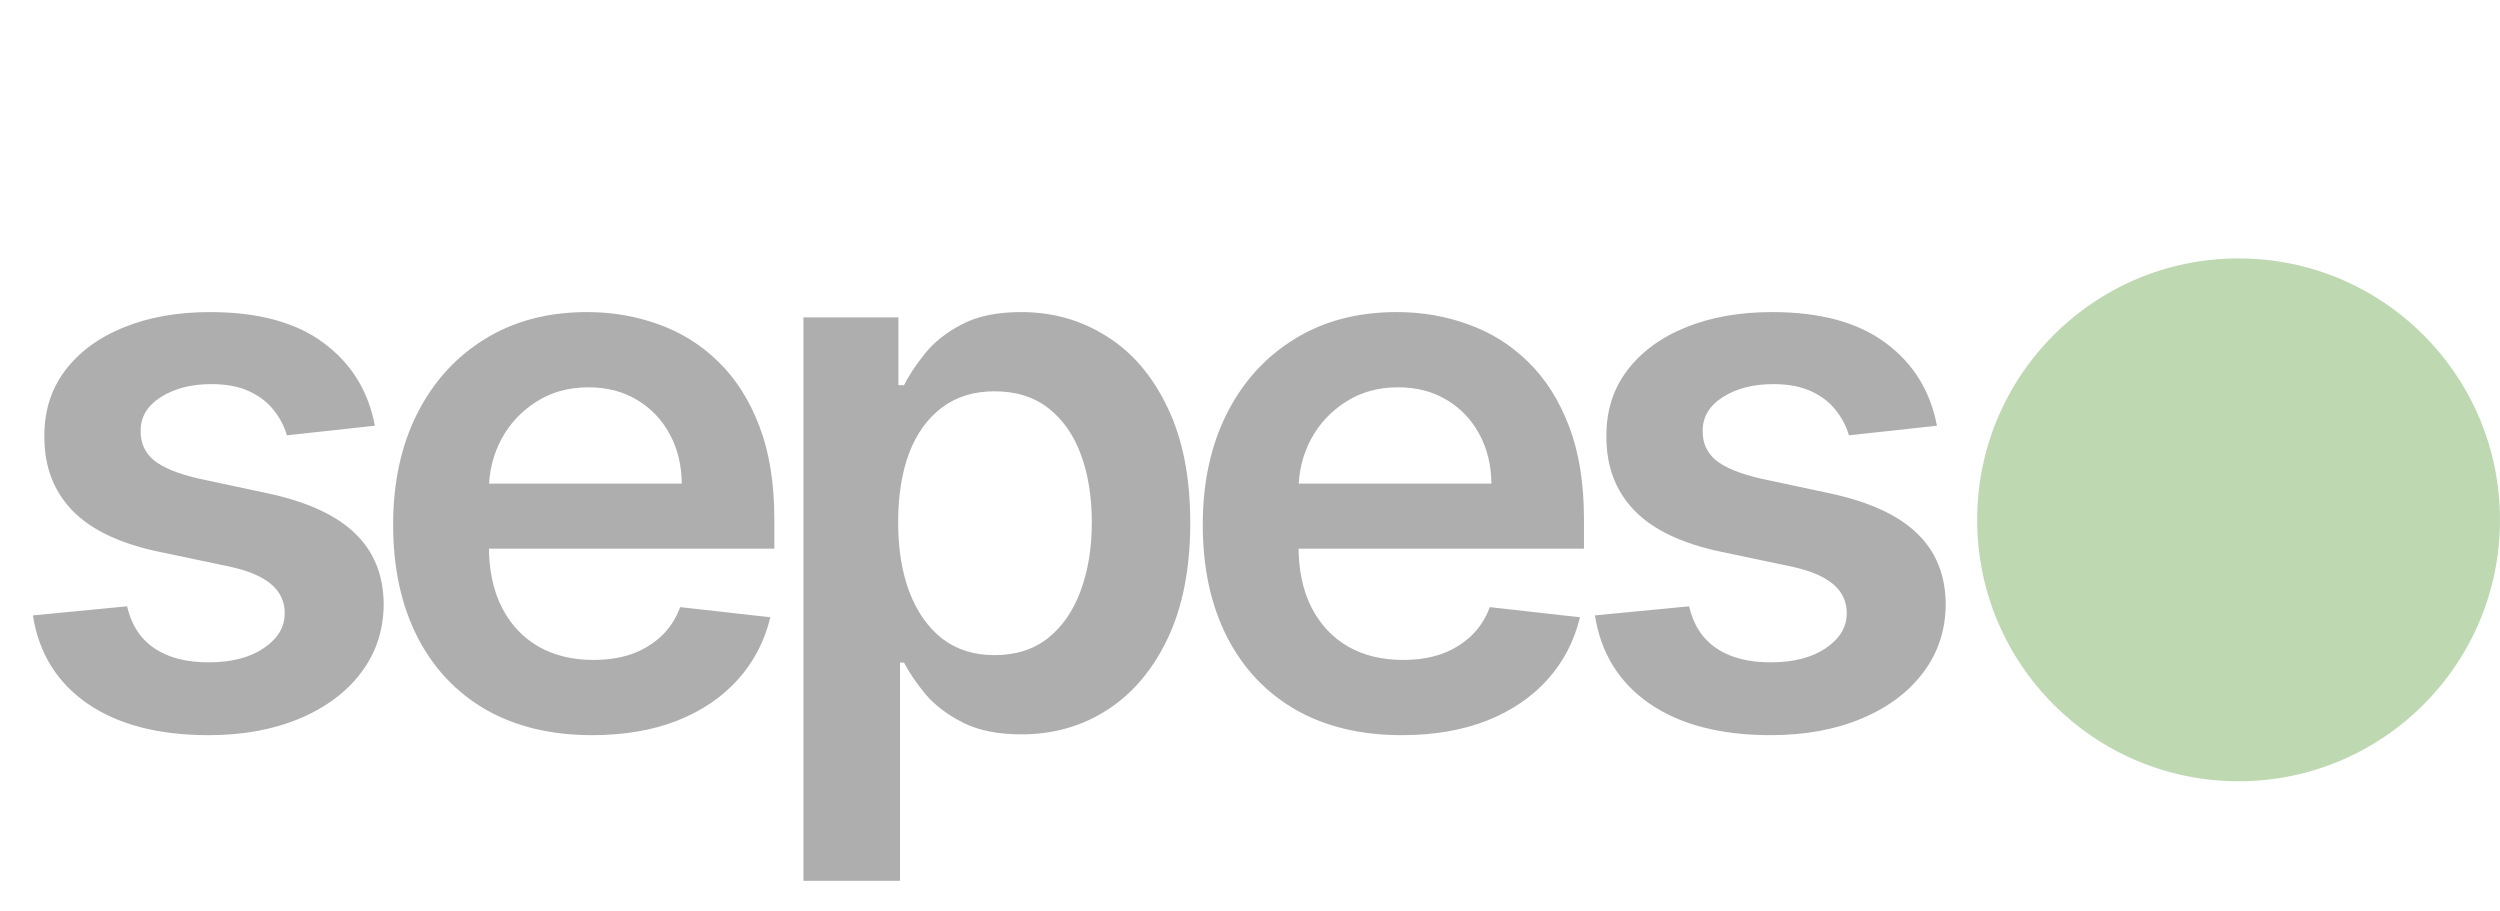
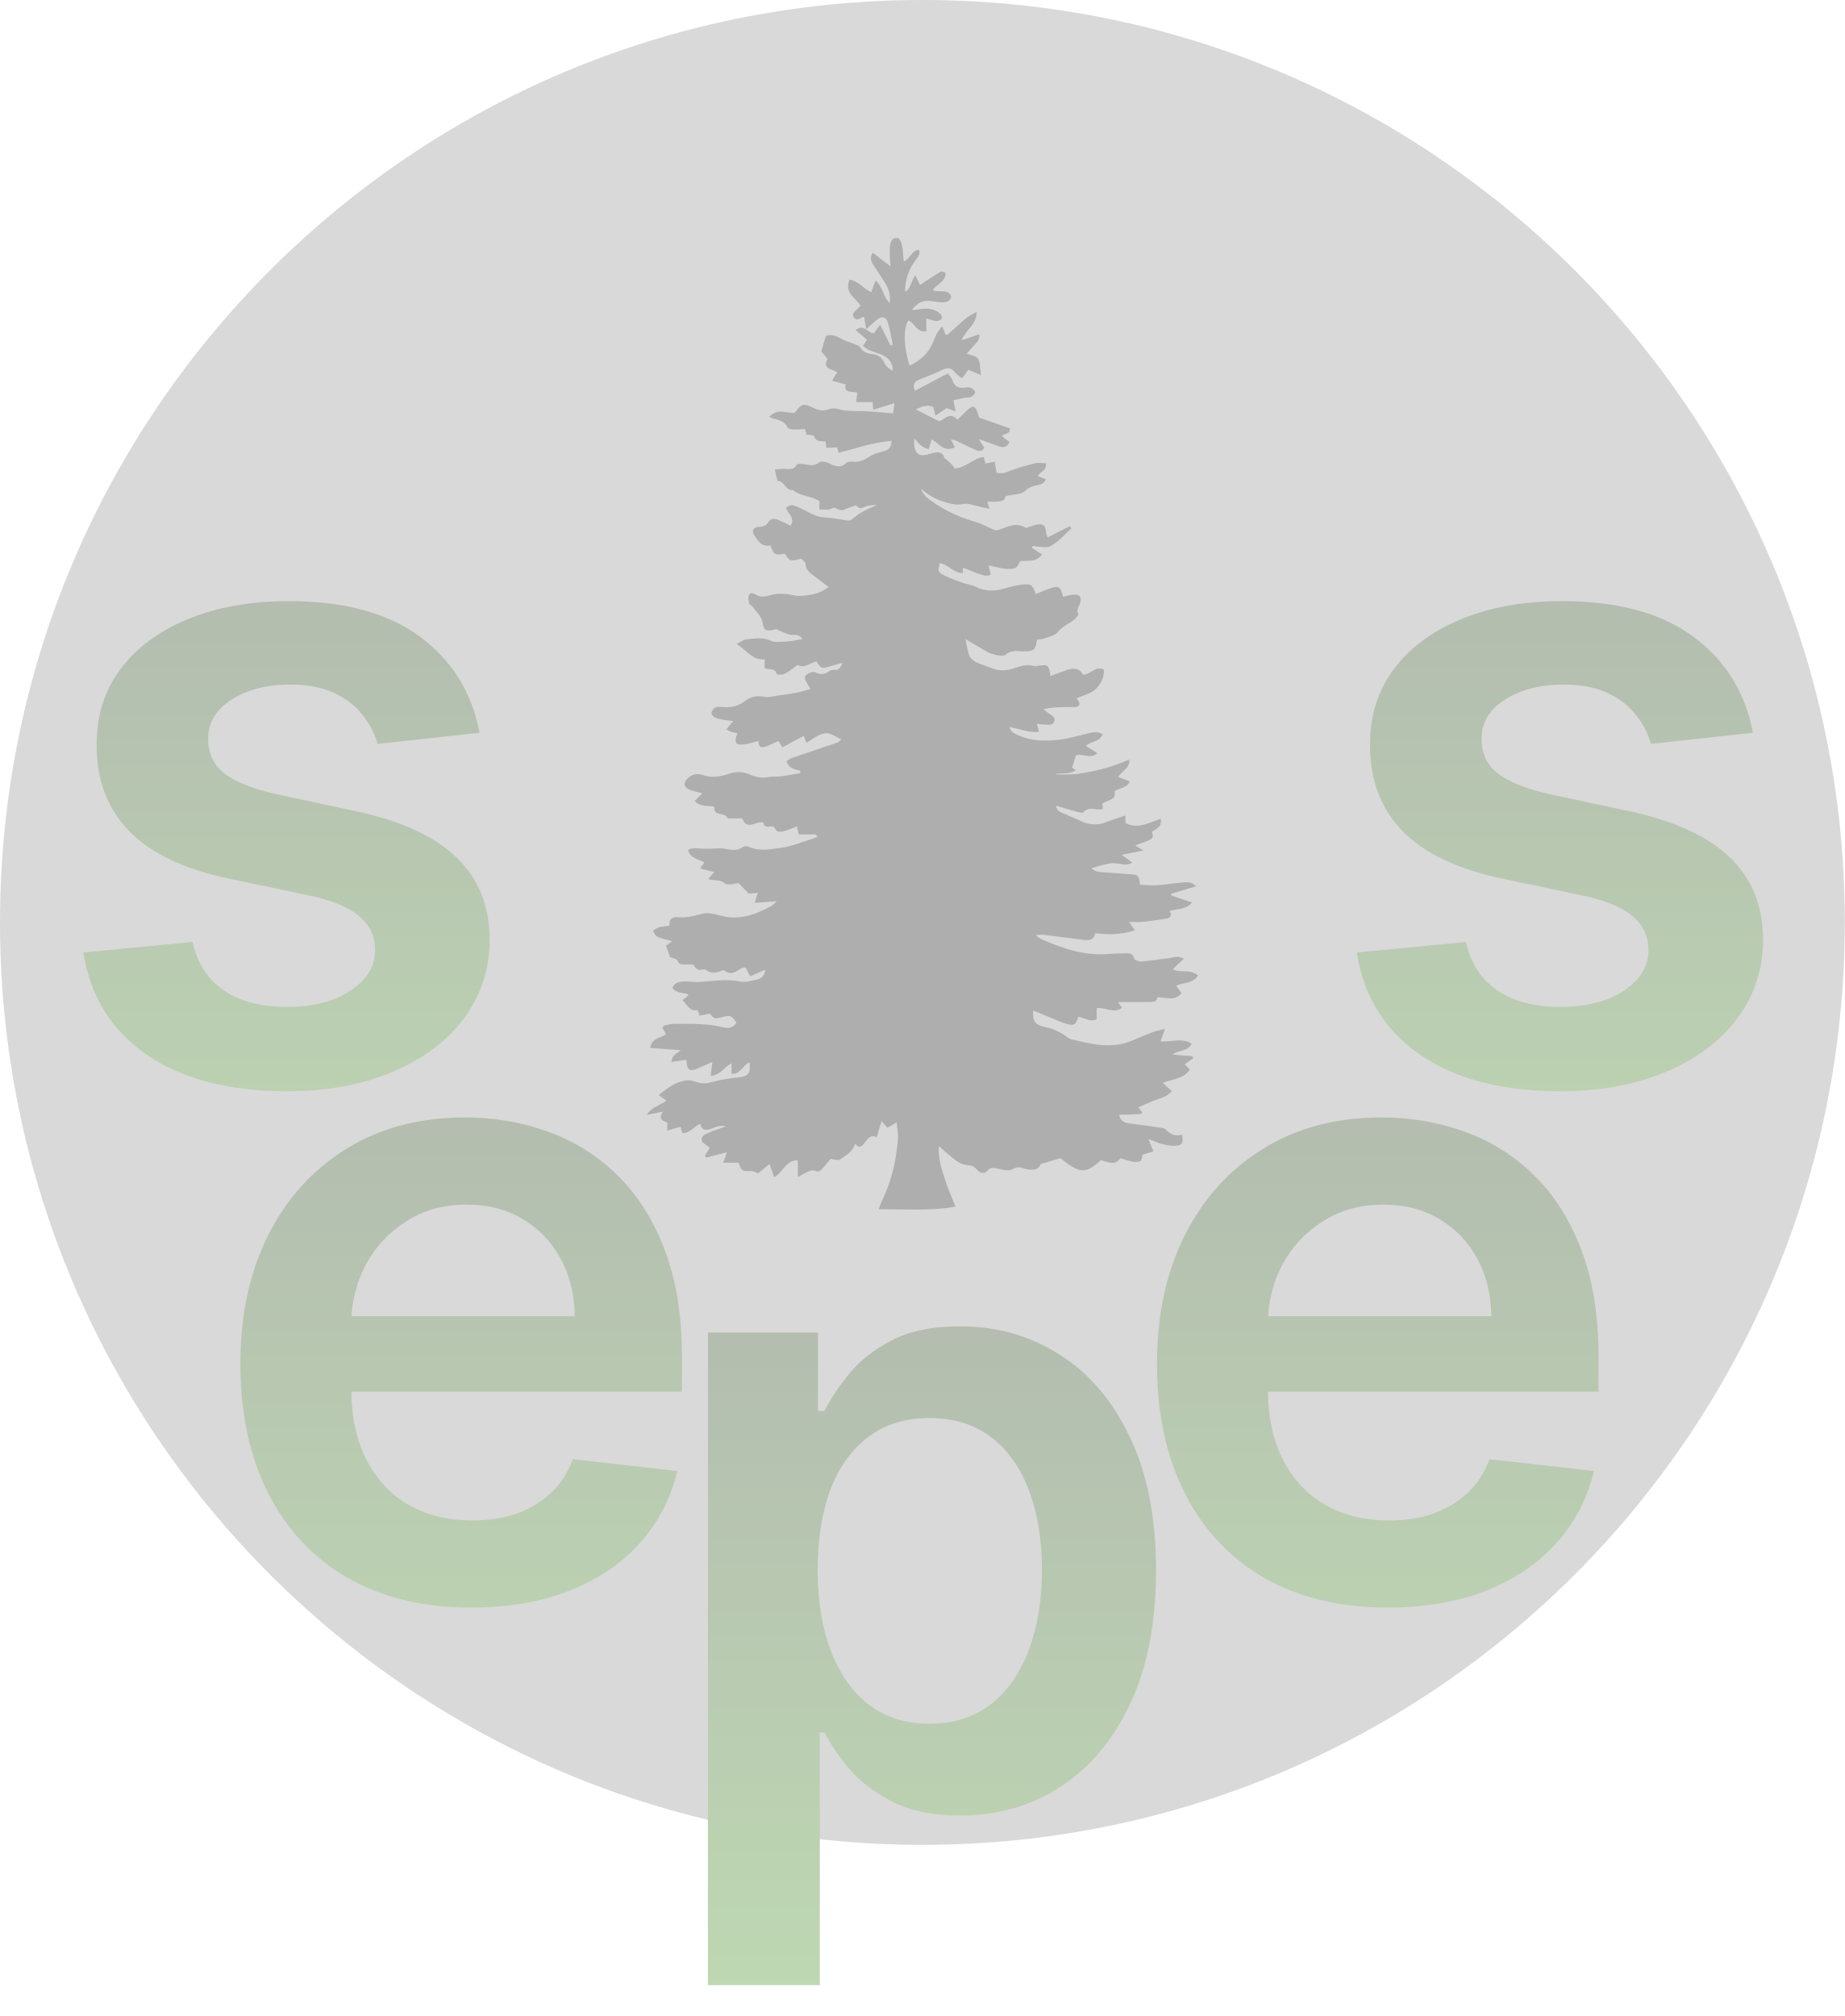
- <svg xmlns="http://www.w3.org/2000/svg" width="832" height="303" viewBox="0 0 832 303" fill="none">
-   <circle cx="745" cy="173" r="87" fill="#BED9B2" />
-   <path d="M124.764 141.68L95.468 144.876C94.639 141.917 93.189 139.135 91.117 136.531C89.105 133.927 86.382 131.826 82.95 130.228C79.517 128.63 75.315 127.831 70.343 127.831C63.655 127.831 58.033 129.281 53.475 132.181C48.977 135.081 46.758 138.839 46.817 143.456C46.758 147.421 48.208 150.647 51.167 153.133C54.185 155.619 59.157 157.661 66.082 159.259L89.342 164.23C102.244 167.012 111.832 171.421 118.106 177.458C124.439 183.495 127.635 191.396 127.694 201.162C127.635 209.744 125.119 217.32 120.148 223.889C115.235 230.4 108.4 235.49 99.64 239.159C90.881 242.829 80.819 244.663 69.455 244.663C52.765 244.663 39.33 241.171 29.15 234.188C18.97 227.144 12.904 217.349 10.95 204.802L42.289 201.783C43.71 207.939 46.728 212.585 51.345 215.722C55.961 218.858 61.968 220.427 69.367 220.427C77.002 220.427 83.127 218.858 87.744 215.722C92.419 212.585 94.757 208.708 94.757 204.092C94.757 200.185 93.248 196.96 90.23 194.415C87.27 191.87 82.654 189.917 76.38 188.555L53.12 183.673C40.04 180.95 30.363 176.363 24.09 169.912C17.816 163.402 14.709 155.175 14.768 145.232C14.709 136.827 16.987 129.547 21.604 123.392C26.279 117.178 32.76 112.384 41.046 109.01C49.392 105.577 59.009 103.861 69.899 103.861C85.879 103.861 98.456 107.264 107.63 114.07C116.863 120.877 122.575 130.08 124.764 141.68ZM197.064 244.663C183.392 244.663 171.584 241.822 161.641 236.141C151.757 230.4 144.152 222.291 138.825 211.815C133.498 201.28 130.835 188.881 130.835 174.617C130.835 160.59 133.498 148.28 138.825 137.685C144.211 127.032 151.728 118.746 161.375 112.827C171.022 106.85 182.356 103.861 195.377 103.861C203.781 103.861 211.712 105.222 219.17 107.945C226.686 110.608 233.315 114.751 239.056 120.374C244.856 125.996 249.413 133.158 252.728 141.858C256.042 150.499 257.699 160.797 257.699 172.753V182.607H145.927V160.945H226.893C226.834 154.79 225.502 149.315 222.898 144.521C220.294 139.668 216.654 135.851 211.979 133.069C207.362 130.287 201.976 128.896 195.821 128.896C189.251 128.896 183.481 130.494 178.509 133.69C173.537 136.827 169.661 140.97 166.879 146.119C164.157 151.209 162.766 156.802 162.706 162.898V181.808C162.706 189.739 164.157 196.545 167.057 202.227C169.957 207.85 174.011 212.17 179.219 215.189C184.428 218.148 190.524 219.628 197.508 219.628C202.183 219.628 206.415 218.977 210.203 217.675C213.991 216.313 217.276 214.331 220.057 211.727C222.839 209.122 224.94 205.897 226.361 202.05L256.368 205.423C254.474 213.354 250.863 220.279 245.537 226.197C240.269 232.057 233.522 236.614 225.295 239.869C217.068 243.065 207.658 244.663 197.064 244.663ZM267.388 293.136V105.636H298.993V128.186H300.857C302.514 124.872 304.852 121.35 307.871 117.621C310.889 113.834 314.973 110.608 320.122 107.945C325.271 105.222 331.841 103.861 339.831 103.861C350.366 103.861 359.865 106.554 368.329 111.94C376.852 117.266 383.599 125.168 388.57 135.643C393.601 146.06 396.116 158.844 396.116 173.996C396.116 188.97 393.66 201.695 388.748 212.17C383.835 222.646 377.147 230.636 368.684 236.141C360.22 241.645 350.632 244.397 339.92 244.397C332.107 244.397 325.626 243.095 320.477 240.491C315.328 237.887 311.185 234.75 308.048 231.08C304.971 227.352 302.574 223.83 300.857 220.516H299.526V293.136H267.388ZM298.904 173.818C298.904 182.637 300.147 190.361 302.633 196.989C305.178 203.618 308.818 208.797 313.553 212.526C318.347 216.195 324.147 218.03 330.953 218.03C338.055 218.03 344.004 216.136 348.798 212.348C353.592 208.501 357.202 203.263 359.629 196.634C362.114 189.946 363.357 182.341 363.357 173.818C363.357 165.355 362.144 157.838 359.717 151.268C357.291 144.699 353.68 139.55 348.886 135.821C344.092 132.092 338.115 130.228 330.953 130.228C324.088 130.228 318.258 132.033 313.464 135.643C308.67 139.254 305.03 144.314 302.544 150.825C300.117 157.335 298.904 165 298.904 173.818ZM466.507 244.663C452.835 244.663 441.028 241.822 431.085 236.141C421.201 230.4 413.595 222.291 408.268 211.815C402.942 201.28 400.278 188.881 400.278 174.617C400.278 160.59 402.942 148.28 408.268 137.685C413.654 127.032 421.171 118.746 430.818 112.827C440.465 106.85 451.799 103.861 464.82 103.861C473.225 103.861 481.156 105.222 488.613 107.945C496.13 110.608 502.758 114.751 508.499 120.374C514.299 125.996 518.857 133.158 522.171 141.858C525.486 150.499 527.143 160.797 527.143 172.753V182.607H415.371V160.945H496.337C496.277 154.79 494.946 149.315 492.342 144.521C489.737 139.668 486.098 135.851 481.422 133.069C476.805 130.287 471.42 128.896 465.264 128.896C458.695 128.896 452.924 130.494 447.952 133.69C442.981 136.827 439.104 140.97 436.322 146.119C433.6 151.209 432.209 156.802 432.15 162.898V181.808C432.15 189.739 433.6 196.545 436.5 202.227C439.4 207.85 443.454 212.17 448.663 215.189C453.871 218.148 459.967 219.628 466.951 219.628C471.627 219.628 475.858 218.977 479.646 217.675C483.434 216.313 486.719 214.331 489.501 211.727C492.282 209.122 494.384 205.897 495.804 202.05L525.811 205.423C523.917 213.354 520.307 220.279 514.98 226.197C509.713 232.057 502.965 236.614 494.739 239.869C486.512 243.065 477.101 244.663 466.507 244.663ZM644.608 141.68L615.311 144.876C614.483 141.917 613.033 139.135 610.961 136.531C608.949 133.927 606.226 131.826 602.794 130.228C599.361 128.63 595.159 127.831 590.187 127.831C583.499 127.831 577.876 129.281 573.319 132.181C568.821 135.081 566.602 138.839 566.661 143.456C566.602 147.421 568.052 150.647 571.011 153.133C574.029 155.619 579.001 157.661 585.926 159.259L609.186 164.23C622.088 167.012 631.676 171.421 637.95 177.458C644.283 183.495 647.479 191.396 647.538 201.162C647.479 209.744 644.963 217.32 639.992 223.889C635.079 230.4 628.243 235.49 619.484 239.159C610.724 242.829 600.663 244.663 589.299 244.663C572.609 244.663 559.174 241.171 548.994 234.188C538.814 227.144 532.747 217.349 530.794 204.802L562.133 201.783C563.553 207.939 566.572 212.585 571.188 215.722C575.805 218.858 581.812 220.427 589.21 220.427C596.845 220.427 602.971 218.858 607.588 215.722C612.263 212.585 614.601 208.708 614.601 204.092C614.601 200.185 613.092 196.96 610.073 194.415C607.114 191.87 602.498 189.917 596.224 188.555L572.964 183.673C559.884 180.95 550.207 176.363 543.933 169.912C537.66 163.402 534.552 155.175 534.612 145.232C534.552 136.827 536.831 129.547 541.448 123.392C546.123 117.178 552.604 112.384 560.89 109.01C569.235 105.577 578.853 103.861 589.743 103.861C605.723 103.861 618.3 107.264 627.474 114.07C636.707 120.877 642.418 130.08 644.608 141.68Z" fill="#AEAEAE" />
+ <svg xmlns="http://www.w3.org/2000/svg" width="636" height="695" viewBox="0 0 636 695" fill="none">
+   <circle cx="318" cy="318" r="318" fill="#D9D9D9" />
+   <path d="M162.343 554.196C145.936 554.196 131.767 550.787 119.835 543.969C107.975 537.08 98.848 527.349 92.456 514.778C86.064 502.136 82.868 487.257 82.868 470.141C82.868 453.308 86.064 438.536 92.456 425.822C98.919 413.038 107.939 403.095 119.516 395.993C131.093 388.82 144.693 385.233 160.318 385.233C170.404 385.233 179.921 386.866 188.869 390.134C197.889 393.33 205.844 398.301 212.733 405.048C219.693 411.795 225.162 420.389 229.139 430.83C233.117 441.199 235.105 453.557 235.105 467.903V479.729H100.979V453.734H198.138C198.067 446.348 196.469 439.778 193.344 434.026C190.219 428.202 185.851 423.621 180.24 420.283C174.7 416.945 168.237 415.276 160.851 415.276C152.968 415.276 146.043 417.193 140.077 421.028C134.111 424.793 129.459 429.764 126.121 435.943C122.854 442.051 121.185 448.763 121.114 456.078V478.77C121.114 488.287 122.854 496.455 126.334 503.273C129.814 510.02 134.679 515.205 140.929 518.827C147.179 522.378 154.494 524.153 162.875 524.153C168.486 524.153 173.564 523.372 178.11 521.81C182.655 520.176 186.597 517.797 189.935 514.672C193.273 511.547 195.794 507.676 197.499 503.06L233.507 507.108C231.235 516.625 226.902 524.935 220.51 532.037C214.189 539.068 206.093 544.537 196.22 548.443C186.348 552.278 175.056 554.196 162.343 554.196Z" fill="url(#paint0_linear_512_2)" />
+   <path d="M478.343 554.196C461.936 554.196 447.767 550.787 435.835 543.969C423.975 537.08 414.848 527.349 408.456 514.778C402.064 502.136 398.868 487.257 398.868 470.141C398.868 453.308 402.064 438.536 408.456 425.822C414.919 413.038 423.939 403.095 435.516 395.993C447.093 388.82 460.693 385.233 476.318 385.233C486.404 385.233 495.921 386.866 504.869 390.134C513.889 393.33 521.844 398.301 528.733 405.048C535.693 411.795 541.162 420.389 545.139 430.83C549.117 441.199 551.105 453.557 551.105 467.903V479.729H416.979V453.734H514.138C514.067 446.348 512.469 439.778 509.344 434.026C506.219 428.202 501.851 423.621 496.24 420.283C490.7 416.945 484.237 415.276 476.851 415.276C468.968 415.276 462.043 417.193 456.077 421.028C450.111 424.793 445.459 429.764 442.121 435.943C438.854 442.051 437.185 448.763 437.114 456.078V478.77C437.114 488.287 438.854 496.455 442.334 503.273C445.814 510.02 450.679 515.205 456.929 518.827C463.179 522.378 470.494 524.153 478.875 524.153C484.486 524.153 489.564 523.372 494.11 521.81C498.655 520.176 502.597 517.797 505.935 514.672C509.273 511.547 511.794 507.676 513.499 503.06L549.507 507.108C547.235 516.625 542.902 524.935 536.51 532.037C530.189 539.068 522.093 544.537 512.22 548.443C502.348 552.278 491.056 554.196 478.343 554.196Z" fill="url(#paint1_linear_512_2)" />
+   <path d="M165.324 252.616L130.167 256.452C129.173 252.901 127.433 249.562 124.947 246.438C122.532 243.312 119.265 240.791 115.146 238.874C111.027 236.956 105.984 235.997 100.018 235.997C91.993 235.997 85.245 237.737 79.777 241.217C74.379 244.697 71.716 249.207 71.787 254.747C71.716 259.506 73.456 263.376 77.007 266.359C80.629 269.342 86.595 271.793 94.904 273.71L122.816 279.676C138.299 283.014 149.805 288.305 157.333 295.55C164.933 302.794 168.768 312.276 168.839 323.994C168.768 334.293 165.75 343.384 159.784 351.267C153.889 359.08 145.686 365.187 135.174 369.591C124.663 373.994 112.589 376.196 98.953 376.196C78.924 376.196 62.802 372.006 50.586 363.625C38.37 355.173 31.091 343.419 28.747 328.362L66.353 324.74C68.058 332.126 71.68 337.702 77.22 341.466C82.76 345.23 89.968 347.112 98.846 347.112C108.008 347.112 115.359 345.23 120.899 341.466C126.51 337.702 129.315 333.05 129.315 327.51C129.315 322.822 127.504 318.952 123.882 315.898C120.331 312.844 114.791 310.5 107.262 308.866L79.35 303.007C63.654 299.74 52.042 294.236 44.514 286.494C36.985 278.682 33.257 268.81 33.328 256.878C33.257 246.793 35.991 238.057 41.531 230.67C47.142 223.213 54.919 217.46 64.862 213.412C74.876 209.293 86.417 207.233 99.485 207.233C118.662 207.233 133.754 211.317 144.762 219.484C155.842 227.652 162.696 238.696 165.324 252.616Z" fill="url(#paint2_linear_512_2)" />
+   <path d="M244.065 684.364V459.364H281.991V486.423H284.229C286.217 482.446 289.023 478.22 292.645 473.746C296.267 469.2 301.168 465.33 307.347 462.134C313.526 458.866 321.409 457.233 330.997 457.233C343.639 457.233 355.038 460.464 365.195 466.928C375.422 473.32 383.518 482.801 389.484 495.372C395.521 507.872 398.54 523.213 398.54 541.395C398.54 559.364 395.592 574.634 389.697 587.205C383.803 599.776 375.777 609.364 365.621 615.969C355.464 622.574 343.959 625.876 331.104 625.876C321.729 625.876 313.952 624.314 307.773 621.189C301.594 618.064 296.622 614.3 292.858 609.896C289.165 605.422 286.288 601.196 284.229 597.219H282.631V684.364H244.065ZM281.885 541.182C281.885 551.764 283.376 561.033 286.359 568.987C289.413 576.942 293.781 583.156 299.463 587.631C305.216 592.034 312.176 594.236 320.344 594.236C328.866 594.236 336.004 591.963 341.757 587.418C347.51 582.801 351.842 576.516 354.754 568.561C357.737 560.536 359.229 551.409 359.229 541.182C359.229 531.026 357.773 522.006 354.861 514.122C351.949 506.239 347.616 500.06 341.864 495.585C336.111 491.111 328.938 488.874 320.344 488.874C312.105 488.874 305.109 491.04 299.357 495.372C293.604 499.705 289.236 505.777 286.253 513.589C283.341 521.402 281.885 530.599 281.885 541.182Z" fill="url(#paint3_linear_512_2)" />
+   <path d="M604.324 252.616L569.167 256.452C568.173 252.901 566.433 249.562 563.947 246.438C561.532 243.312 558.265 240.791 554.146 238.874C550.027 236.956 544.984 235.997 539.018 235.997C530.993 235.997 524.245 237.737 518.777 241.217C513.379 244.697 510.716 249.207 510.787 254.747C510.716 259.506 512.456 263.376 516.007 266.359C519.629 269.342 525.595 271.793 533.904 273.71L561.816 279.676C577.299 283.014 588.805 288.305 596.333 295.55C603.933 302.794 607.768 312.276 607.839 323.994C607.768 334.293 604.75 343.384 598.784 351.267C592.889 359.08 584.686 365.187 574.174 369.591C563.663 373.994 551.589 376.196 537.953 376.196C517.924 376.196 501.802 372.006 489.586 363.625C477.37 355.173 470.091 343.419 467.747 328.362L505.353 324.74C507.058 332.126 510.68 337.702 516.22 341.466C521.76 345.23 528.968 347.112 537.846 347.112C547.008 347.112 554.359 345.23 559.899 341.466C565.51 337.702 568.315 333.05 568.315 327.51C568.315 322.822 566.504 318.952 562.882 315.898C559.331 312.844 553.791 310.5 546.262 308.866L518.35 303.007C502.654 299.74 491.042 294.236 483.514 286.494C475.985 278.682 472.257 268.81 472.328 256.878C472.257 246.793 474.991 238.057 480.531 230.67C486.142 223.213 493.919 217.46 503.862 213.412C513.876 209.293 525.417 207.233 538.485 207.233C557.662 207.233 572.754 211.317 583.762 219.484C594.842 227.652 601.696 238.696 604.324 252.616Z" fill="url(#paint4_linear_512_2)" />
+   <path d="M231.78 324.483C229.894 323.946 228.19 323.62 226.641 322.946C225.961 322.65 225.59 321.636 225.078 320.948C225.7 320.536 226.273 319.945 226.957 319.752C228.156 319.415 229.423 319.326 230.787 319.113C230.88 318.442 230.746 317.521 231.144 317.053C231.594 316.524 232.563 316.077 233.233 316.163C236.314 316.561 239.13 315.798 242.081 315.014C244.025 314.499 246.406 315.104 248.463 315.664C254.838 317.4 260.41 315.327 265.844 312.374C266.5 312.016 267.008 311.38 267.816 310.672C265.16 310.875 262.88 311.047 260.152 311.253C260.633 309.785 260.929 308.881 261.293 307.77C260.104 307.887 259.002 307.997 258.146 308.08C256.868 306.756 255.749 305.601 254.629 304.442C253.039 304.542 250.826 305.343 249.988 304.597C248.274 303.077 246.378 303.72 244.159 303.084C244.901 302.19 245.468 301.503 246.21 300.606C244.661 300.227 243.187 299.866 241.322 299.413C241.944 298.57 242.349 298.02 242.854 297.339C240.982 296.188 238.072 296.04 237.169 293.035C238.942 291.938 240.642 292.588 242.277 292.595C243.61 292.598 244.942 292.578 246.275 292.547C247.189 292.526 248.12 292.334 249.009 292.468C251.469 292.836 253.901 293.654 256.25 291.935C256.686 291.615 257.669 291.715 258.242 291.969C261.811 293.54 265.555 292.781 269.076 292.32C272.971 291.811 276.722 290.178 280.532 289.023C280.965 288.892 281.377 288.689 281.796 288.517C281.634 288.232 281.476 287.943 281.315 287.658C279.378 287.658 277.44 287.658 275.366 287.658C275.125 286.633 274.933 285.808 274.716 284.89C273.387 285.406 272.25 285.946 271.055 286.293C269.55 286.73 267.908 287.479 266.998 285.248C266.892 284.983 266.043 284.852 265.586 284.932C264.25 285.172 263.285 284.928 263.175 283.484C260.575 282.999 257.342 286.455 255.91 282.13C254.175 282.13 252.513 282.13 250.85 282.13C250.139 279.75 245.798 281.717 246.32 278.135C243.974 277.595 241.511 278.269 239.467 276.151C240.37 275.247 241.209 274.408 242.122 273.49C240.583 273.06 239.041 272.785 237.633 272.194C235.706 271.386 235.5 269.894 236.987 268.422C238.413 267.012 240.226 266.48 242.05 267.136C245.293 268.305 248.374 267.759 251.452 266.724C253.846 265.919 256.123 265.933 258.449 266.999C260.564 267.968 262.787 268.305 265.143 267.869C266.479 267.621 267.895 267.831 269.248 267.649C271.474 267.349 273.676 266.899 275.888 266.514C275.891 266.256 275.891 266.002 275.895 265.744C274.768 265.366 273.542 265.149 272.549 264.547C271.886 264.145 271.553 263.196 271.072 262.491C271.68 262.096 272.24 261.56 272.903 261.333C278.165 259.528 283.448 257.788 288.71 255.994C289.092 255.863 289.373 255.447 290.022 254.887C288.339 254.079 286.986 253.161 285.502 252.81C284.544 252.583 283.304 252.999 282.342 253.453C280.923 254.12 279.642 255.079 278.048 256.073C277.664 255.117 277.389 254.436 277.086 253.687C274.696 254.969 272.257 256.279 269.725 257.634C269.179 256.702 268.853 256.145 268.492 255.526C268.176 255.622 267.847 255.691 267.544 255.822C266.39 256.32 265.263 256.887 264.089 257.338C262.461 257.964 261.379 257.585 261.53 255.426C259.771 255.863 258.263 256.386 256.71 256.595C253.54 257.025 252.918 256.093 254.203 252.8C253.543 252.648 252.898 252.549 252.283 252.349C251.75 252.177 251.256 251.892 250.366 251.479C251.187 250.489 251.86 249.674 252.781 248.567C251.355 248.382 250.081 248.268 248.831 248.035C247.944 247.869 247.007 247.687 246.251 247.244C245.753 246.952 245.179 246.102 245.276 245.635C245.413 244.968 246.021 244.146 246.632 243.899C247.422 243.579 248.425 243.661 249.322 243.744C252.063 243.998 254.564 243.428 256.752 241.722C258.782 240.144 260.942 239.718 263.518 240.223C264.992 240.512 266.637 240.007 268.197 239.794C270.33 239.501 272.466 239.206 274.579 238.8C276.08 238.511 277.547 238.044 279.374 237.562C278.797 236.503 278.522 235.929 278.186 235.4C277.598 234.478 277.073 233.351 278.014 232.608C278.797 231.989 280.315 231.381 280.999 231.738C282.929 232.749 284.441 232.491 286.069 231.281C286.478 230.978 287.161 230.892 287.697 230.937C289.246 231.068 289.868 230.012 290.407 228.51C288.964 228.922 287.515 229.328 286.076 229.751C283.283 230.573 283.008 230.476 281.49 228.032C279.35 228.372 277.561 230.542 275.056 229.28C274.819 229.16 274.17 229.892 273.7 230.208C272.563 230.968 271.484 231.883 270.244 232.409C269.512 232.718 267.809 232.584 267.754 232.357C267.197 230.071 265.174 231.023 263.622 230.342C263.622 229.469 263.622 228.513 263.622 227.293C259.431 227.723 257.531 224.247 253.952 221.981C255.532 221.204 256.367 220.503 257.26 220.41C260.19 220.1 263.137 219.585 266.016 221.005C266.912 221.445 268.145 221.269 269.22 221.256C270.467 221.238 271.718 221.132 272.954 220.974C274.126 220.822 275.283 220.554 276.685 220.293C275.238 218.192 273.428 219.169 271.989 218.736C270.643 218.33 269.378 217.642 267.62 216.879C267.476 216.913 266.823 217.12 266.153 217.23C263.934 217.594 263.288 217.137 262.965 214.892C262.619 212.499 260.788 211.027 259.517 209.212C259.204 208.765 258.4 208.535 258.294 208.091C258.071 207.163 257.861 206.039 258.191 205.21C258.644 204.079 259.795 204.55 260.568 204.997C262.299 205.998 263.869 205.726 265.731 205.152C268.348 204.347 271.103 204.705 273.823 205.272C275.208 205.561 276.719 205.43 278.144 205.258C279.591 205.083 281.044 204.726 282.421 204.241C283.407 203.894 284.276 203.213 285.708 202.381C283.816 200.951 282.4 199.905 281.013 198.829C279.498 197.657 277.763 196.705 277.701 194.35C277.684 193.738 276.76 193.146 276.296 192.596C272.284 193.562 272.284 193.562 270.643 190.908C266.974 191.407 266.974 191.407 265.59 188.003C262.636 188.732 261.368 186.483 260.025 184.537C259.036 183.104 259.682 181.732 261.447 181.643C262.907 181.567 264.023 181.491 264.855 180.016C265.549 178.782 266.929 178.658 268.217 179.195C269.688 179.807 271.117 180.522 272.566 181.192C274.222 178.634 271.725 177.142 270.959 175.172C272.394 173.567 273.806 174.223 275.304 174.89C278.193 176.18 281.081 178.232 284.042 178.366C286.879 178.493 289.535 179.047 292.269 179.477C292.76 179.552 293.444 179.26 293.842 178.913C296.381 176.706 299.328 175.327 302.512 174.048C301.45 174.137 300.375 174.141 299.331 174.333C297.937 174.591 296.563 176.114 295.195 174.278C295.151 174.22 294.962 174.227 294.862 174.261C293.464 174.767 292.046 175.224 290.685 175.812C289.25 176.431 288.291 174.344 286.612 175.358C285.612 175.96 284.018 175.574 282.476 175.643C282.476 174.323 282.476 173.374 282.476 172.759C279.642 170.827 276.032 171.243 273.466 168.953C270.749 169.293 270.371 165.625 268.039 165.814C267.726 164.501 267.462 163.383 267.108 161.884C268.015 161.795 268.959 161.657 269.911 161.619C271.618 161.551 273.483 162.372 274.706 160.182C274.95 159.746 276.609 159.952 277.581 160.096C279.278 160.347 280.824 160.76 282.418 159.395C283.001 158.897 284.623 159.172 285.54 159.594C287.673 160.578 289.607 161.637 291.764 159.601C292.245 159.148 293.299 159.062 294.041 159.161C296.26 159.46 297.974 158.577 299.778 157.418C301.172 156.521 302.869 155.974 304.504 155.606C306.359 155.19 307.307 154.269 307.369 151.972C301.055 152.454 295.23 154.561 289.14 156.088C288.971 155.462 288.806 154.833 288.638 154.21C287.419 154.266 286.199 154.324 284.88 154.382C284.77 153.537 284.688 152.904 284.588 152.161C283.032 152.103 281.353 152.44 280.621 150.356C280.473 149.937 278.976 149.999 278.031 149.824C277.866 149.188 277.705 148.569 277.533 147.912C276.228 147.97 274.967 148.111 273.72 148.053C272.958 148.019 271.731 147.888 271.532 147.438C270.567 145.248 268.654 144.804 266.682 144.326C266.236 144.22 265.83 143.962 265.174 143.669C268.286 140.51 271.309 142.645 274.023 142.287C276.266 139.155 276.922 138.922 280.491 140.647C282.122 141.435 283.606 141.803 285.399 141.177C286.43 140.816 287.738 140.658 288.748 140.971C290.96 141.655 293.121 141.73 295.426 141.71C299.472 141.672 303.522 142.195 307.888 142.504C308.028 141.466 308.155 140.527 308.365 138.97C305.72 139.802 303.542 140.486 301.066 141.259C300.966 140.097 300.908 139.379 300.842 138.609C299.06 138.609 297.27 138.609 295.127 138.609C295.299 137.388 295.429 136.446 295.573 135.432C294.086 134.638 290.898 136.016 291.537 132.506C290.053 132.118 288.655 131.75 286.814 131.265C287.529 130.093 288.023 129.281 288.604 128.329C287.02 127.188 283.287 127.353 285.344 123.753C284.461 122.711 283.675 121.779 283.149 121.161C283.723 119.177 284.166 117.644 284.671 115.9C286.618 114.965 288.398 115.904 290.246 116.904C291.503 117.585 292.928 117.953 294.258 118.513C295.051 118.85 296.126 119.088 296.514 119.717C297.552 121.405 299.087 121.914 300.836 122.099C302.848 122.316 304.116 123.272 304.944 125.193C305.425 126.307 306.565 127.136 307.699 127.868C307.915 125.479 306.737 123.815 304.958 122.787C303.316 121.838 301.375 121.418 299.609 120.666C298.84 120.339 298.18 119.758 297.469 119.294C297.93 118.606 298.39 117.919 298.912 117.138C297.799 116.189 296.487 115.075 294.931 113.752C297.912 111.603 299.122 114.8 301.282 114.9C301.852 114.102 302.515 113.178 303.432 111.895C304.758 114.584 305.878 116.853 306.994 119.122C307.252 119.032 307.506 118.943 307.764 118.85C307.235 116.33 306.885 113.755 306.125 111.311C305.438 109.097 303.989 108.842 302.203 110.331C301.176 111.187 300.197 112.098 298.624 113.494C298.318 111.689 298.125 110.551 297.923 109.365C297.878 109.358 297.645 109.231 297.49 109.296C296.477 109.702 295.378 110.785 294.436 109.482C293.385 108.024 294.862 107.288 295.683 106.425C295.989 106.105 296.291 105.786 296.669 105.39C294.979 102.65 290.967 100.952 292.873 96.424C296.023 96.819 297.634 99.642 300.365 100.691C300.801 99.539 301.248 98.36 301.88 96.699C304.466 99.058 304.449 102.441 306.757 104.462C307.046 102.038 306.503 99.869 305.335 97.889C304.116 95.822 302.708 93.866 301.444 91.824C300.64 90.524 299.486 89.228 300.932 87.141C302.831 88.613 304.624 90.002 306.998 91.838C306.878 89.926 306.764 88.833 306.751 87.736C306.737 86.595 306.672 85.422 306.902 84.319C307.166 83.04 307.925 81.737 309.389 82.046C310.058 82.187 310.766 83.476 310.941 84.35C311.319 86.206 311.36 88.128 311.556 90.205C313.809 89.163 314.27 86.385 316.866 86.072C317.327 87.588 316.454 88.633 315.767 89.538C313.332 92.738 312.044 96.29 312.016 100.574C314.211 99.443 313.94 96.837 315.565 94.939C316.248 96.321 316.753 97.342 317.182 98.208C319.604 96.637 321.926 95.076 324.32 93.636C324.664 93.429 325.361 93.811 325.948 93.931C326.227 97.242 322.888 97.744 321.61 99.996C323.63 101.069 326.649 99.332 327.948 102.135C327.594 103.933 326.264 104.256 324.842 104.232C323.592 104.211 322.338 104.022 321.102 103.812C318.268 103.331 316.097 104.414 314.362 106.927C315.554 106.776 316.743 106.611 317.938 106.477C320.181 106.222 322.304 106.573 324.045 108.096C324.482 108.478 324.932 109.574 324.743 109.791C324.303 110.293 323.462 110.737 322.816 110.695C321.737 110.626 320.683 110.159 319.343 109.784C319.343 111.428 319.343 112.755 319.343 114.209C316.001 114.79 315.362 111.345 313.195 110.458C311.353 113.184 311.508 119.61 313.596 126.046C317.021 124.416 319.738 122.134 321.363 118.675C321.947 117.434 322.39 116.12 323.018 114.903C323.403 114.161 324.015 113.535 324.815 112.476C325.347 113.769 325.667 114.549 326.024 115.423C326.306 115.347 326.69 115.357 326.903 115.168C328.964 113.353 330.953 111.452 333.059 109.691C333.959 108.938 335.085 108.457 336.693 107.508C336.703 112.084 332.835 113.704 331.534 117.303C333.777 116.536 335.618 115.907 337.62 115.223C337.885 117.183 336.672 118.011 335.841 119.008C335.048 119.961 334.199 120.865 333.255 121.924C334.78 122.546 336.61 122.722 337.174 123.66C337.971 124.987 337.837 126.875 338.228 129.316C336.332 128.525 335.161 128.037 333.804 127.469C333.206 128.315 332.581 129.206 331.716 130.433C330.733 129.635 329.747 129.068 329.081 128.243C327.827 126.689 326.58 126.689 324.877 127.514C322.311 128.759 319.621 129.756 316.97 130.822C315.125 131.564 314.551 132.788 315.431 134.71C319.106 132.771 322.778 130.835 326.763 128.738C327.329 129.553 328.133 130.282 328.404 131.176C329.081 133.421 330.606 133.864 332.64 133.644C333.316 133.572 334.096 133.421 334.67 133.672C335.309 133.95 336.171 134.634 336.188 135.167C336.205 135.721 335.429 136.508 334.814 136.814C334.141 137.148 333.244 137.003 332.458 137.151C331.255 137.374 330.063 137.67 328.676 137.98C328.947 139.32 329.157 140.366 329.459 141.865C328.215 141.393 327.333 141.06 326.354 140.689C325.213 141.462 324.025 142.27 322.52 143.295C322.208 142.085 321.998 141.259 321.748 140.29C319.604 139.362 317.718 140.173 315.712 141.149C318.168 142.394 320.401 143.522 323.64 145.162C325.045 145.265 327.257 141.548 330.098 144.649C331.334 143.467 332.413 142.466 333.454 141.435C335.288 139.619 336.119 139.802 337.033 142.267C337.263 142.889 337.428 143.539 337.559 143.969C341.261 145.268 344.717 146.478 348.142 147.682C348.313 149.82 346.118 149.301 345.428 150.36C346.29 151.037 347.145 151.714 348.032 152.412C347.005 154.369 345.672 154.369 344.123 153.784C342.141 153.038 340.145 152.333 337.435 151.35C338.373 152.863 338.871 153.66 339.376 154.479C337.926 156.294 336.566 155.159 335.305 154.616C333.313 153.76 331.386 152.753 329.418 151.845C329.036 151.67 328.576 151.67 327.865 151.536C328.346 152.509 328.71 153.244 329.177 154.193C325.516 156.129 323.764 152.835 321.229 151.484C320.851 152.67 320.528 153.678 320.167 154.809C317.725 154.451 316.705 152.598 315.122 151.151C315.18 152.251 315.073 153.392 315.328 154.448C315.829 156.517 317.038 157.212 319.168 156.827C319.951 156.686 320.703 156.37 321.486 156.215C323.084 155.899 324.736 155.51 325.488 157.638C325.557 157.831 325.715 158.03 325.883 158.144C327.192 159.017 328.662 160.492 329.054 161.458C332.818 161.475 335.322 157.944 339.173 157.563C339.372 158.367 339.547 159.079 339.733 159.832C340.739 159.612 341.698 159.398 342.907 159.134C343.147 160.519 343.353 161.699 343.57 162.953C345.517 163.531 347.118 162.751 348.849 162.097C351.504 161.097 354.263 160.334 357.024 159.677C358.144 159.412 359.391 159.694 360.562 159.725C360.947 162.396 358.415 162.596 357.828 164.146C358.721 164.49 359.594 164.827 360.628 165.226C359.82 166.931 358.412 167.083 357.127 167.375C355.702 167.701 354.531 168.114 353.345 169.273C352.291 170.304 350.216 170.335 348.567 170.703C347.613 170.916 346.524 170.596 346.249 172.126C346.18 172.508 344.947 172.827 344.222 172.903C342.999 173.03 341.753 172.937 340.392 172.937C340.585 173.632 340.743 174.206 341.079 175.416C338.902 174.907 337.167 174.557 335.46 174.086C334.144 173.721 332.976 173.498 331.503 173.828C329.94 174.179 328.102 173.773 326.491 173.312C323.183 172.37 320.102 170.909 317.547 168.416C318.048 170.369 319.511 171.562 321.019 172.656C325.608 175.977 330.665 178.301 336.119 179.865C338.232 180.47 340.2 181.577 343.171 182.86C345.95 182.705 349.639 179.325 353.655 182.014C355.382 181.56 357.145 180.621 358.814 180.773C360.981 180.969 360.219 183.558 361.191 185.27C363.788 183.953 366.319 182.667 368.851 181.385C369.029 181.653 369.208 181.925 369.383 182.193C366.951 184.283 364.921 186.855 362.005 188.347C361.091 188.814 359.783 188.587 358.659 188.56C357.807 188.539 356.962 188.326 356.114 188.199C355.98 188.402 355.843 188.608 355.709 188.811C356.873 189.591 358.038 190.372 359.247 191.183C356.835 194.198 354.115 193.022 351.7 193.463C351.219 194.209 350.872 195.374 350.134 195.742C349.189 196.21 347.922 196.137 346.798 196.096C345.782 196.058 344.775 195.745 343.765 195.549C342.879 195.374 341.993 195.192 340.76 194.944C341.072 196.144 341.334 197.138 341.588 198.111C339.726 198.778 339.726 198.778 331.963 195.721C331.963 196.292 331.963 196.822 331.963 197.544C328.82 197.64 326.951 194.645 324.09 194.109C323.225 196.505 323.273 197.196 325.2 198.221C327.202 199.287 329.387 200.029 331.53 200.803C333.141 201.384 334.924 201.563 336.435 202.316C339.743 203.966 343.013 203.856 346.431 202.831C348.396 202.243 350.419 201.752 352.449 201.518C355.485 201.171 356.045 201.666 357.086 204.846C358.652 204.193 360.184 203.478 361.771 202.91C364.952 201.772 365.694 202.216 366.481 205.705C367.666 205.461 368.851 205.09 370.053 204.994C372.214 204.818 373.031 205.919 372.378 207.933C371.99 209.14 370.836 210.13 371.777 211.725C371.963 212.038 370.427 213.682 369.431 214.307C367.717 215.38 366.014 216.246 364.64 217.928C363.674 219.11 361.682 219.502 360.095 220.1C359.271 220.41 358.33 220.396 357.491 220.52C357.004 224.116 356.482 224.536 352.909 224.553C350.848 224.563 348.842 223.889 346.812 225.625C345.895 226.413 343.487 225.894 341.938 225.392C340.124 224.804 338.507 223.597 336.817 222.645C335.669 221.998 334.543 221.318 332.849 220.327C333.354 222.655 333.516 224.381 334.141 225.924C334.519 226.86 335.484 227.75 336.408 228.228C338.022 229.06 339.832 229.507 341.519 230.212C344.068 231.278 346.606 231.336 349.227 230.504C351.607 229.748 353.978 228.778 356.567 229.641C356.866 229.741 357.248 229.624 357.584 229.576C361.473 229.026 361.473 229.026 362.16 233.045C363.774 232.45 365.337 231.876 366.896 231.295C369.411 230.356 371.843 229.878 373.443 232.594C376.064 232.467 377.634 229.507 380.533 230.772C380.828 233.471 379.458 235.86 377.864 237.449C376.222 239.085 373.519 239.649 371.059 240.784C371.217 240.973 371.671 241.372 371.939 241.87C372.437 242.792 371.997 243.507 371.083 243.672C370.087 243.85 369.04 243.747 368.016 243.758C365.309 243.789 362.606 243.816 359.741 244.49C360.301 244.937 360.851 245.391 361.418 245.824C362.4 246.57 363.939 247.182 363.492 248.64C362.967 250.362 361.211 249.719 359.917 249.764C359.14 249.791 358.36 249.616 357.45 249.52C357.704 250.482 357.924 251.301 358.199 252.339C354.592 252.638 351.528 251.139 348.035 250.692C348.427 252.219 349.471 252.714 350.563 253.243C355.527 255.646 360.779 255.598 366.031 254.887C369.074 254.474 372.042 253.508 375.061 252.868C376.679 252.528 378.359 251.926 380.135 253.126C379.135 255.842 376.068 255.409 374.381 257.169C375.676 257.988 376.885 258.754 378.335 259.672C375.752 261.914 373.028 259.48 370.895 260.47C370.458 261.873 370.046 263.2 369.603 264.623C369.785 264.757 370.204 265.06 370.853 265.534C368.377 267.205 365.904 266.222 363.64 266.964C365.801 266.964 367.975 267.098 370.122 266.927C372.275 266.755 374.426 266.359 376.545 265.909C378.778 265.434 381 264.864 383.178 264.176C385.194 263.54 387.145 262.694 389.337 261.862C389.546 264.915 386.675 265.789 385.503 267.875C386.891 268.395 388.117 268.852 389.498 269.364C388.468 271.774 385.981 271.509 384.232 272.826C384.985 276.006 381.804 275.669 380.066 277.01C380.107 277.54 380.152 278.159 380.2 278.808C379.825 278.912 379.509 279.07 379.19 279.077C377.263 279.111 375.25 278.066 373.495 280.012C373.114 280.435 371.547 279.909 370.568 279.651C368.497 279.104 366.453 278.447 364.093 277.743C364.248 279.458 365.23 279.816 366.096 280.204C368.287 281.188 370.534 282.054 372.701 283.089C375.679 284.509 378.62 284.533 381.67 283.312C383.631 282.525 385.672 281.934 388.001 281.143C388.001 282.48 388.001 283.219 388.001 283.711C392.329 286.08 396.179 283.522 400.195 282.233C400.658 285.334 398.467 285.715 397.151 286.778C397.807 289.178 397.807 289.178 391.381 291.44C392.105 291.9 392.737 292.303 394.125 293.179C391.26 293.771 389.124 294.211 386.712 294.706C387.901 295.569 388.966 296.346 390.367 297.367C388.413 298.498 386.998 297.893 385.586 297.724C384.59 297.604 383.539 297.463 382.577 297.652C380.502 298.061 378.469 298.677 376.305 299.237C377.16 300.382 378.62 300.578 380.049 300.698C383.353 300.973 386.671 301.107 389.972 301.407C392.504 301.637 392.593 301.812 393.046 304.999C394.839 305.065 396.739 305.288 398.614 305.171C401.579 304.986 404.526 304.521 407.49 304.267C409.022 304.133 410.664 303.782 412.351 305.546C409.297 306.457 406.556 307.272 403.815 308.09C403.815 308.296 403.818 308.506 403.818 308.712C406.061 309.483 408.304 310.249 410.946 311.153C408.627 313.856 405.725 313.151 403.241 314.09C404.131 315.52 403.664 316.451 402.046 316.696C399.343 317.108 396.633 317.517 393.912 317.799C392.463 317.947 390.989 317.827 389.223 317.827C389.948 318.862 390.474 319.614 391.24 320.704C386.609 322.269 382.237 322.286 377.555 321.705C377.266 323.795 375.776 324.28 373.904 324.05C369.596 323.517 365.292 322.956 360.985 322.41C359.752 322.251 358.518 322.1 357.079 322.434C357.766 322.908 358.398 323.506 359.151 323.833C366.553 327.051 374.103 329.609 382.371 328.87C384.191 328.708 386.029 328.715 387.86 328.653C389.265 328.605 390.515 328.571 390.996 330.465C391.133 331.005 392.71 331.531 393.582 331.465C396.54 331.252 399.466 330.692 402.42 330.417C404.141 330.259 405.903 329.213 408.112 330.537C406.735 331.833 405.55 332.951 404.282 334.144C407.085 335.56 410.448 333.944 413 336.32C411.155 339.177 408.057 338.637 405.467 339.775C406.079 340.642 406.673 341.487 407.329 342.416C404.883 345.273 401.981 343.808 399.023 343.787C398.879 345.489 397.392 345.42 396.018 345.434C392.59 345.469 389.162 345.444 385.431 345.444C385.929 346.18 386.311 346.744 386.788 347.449C383.865 349.567 380.99 347.115 378.077 347.569C378.077 348.917 378.077 350.113 378.077 351.361C375.683 352.523 373.807 350.791 371.746 350.529C370.939 353.201 370.269 353.74 367.71 352.981C365.419 352.3 363.245 351.234 361.019 350.337C359.429 349.697 357.842 349.054 356.227 348.405C355.856 351.678 356.749 353.273 359.662 353.902C362.627 354.541 365.354 355.569 367.772 357.419C368.222 357.763 368.727 358.124 369.263 358.255C376.171 359.919 383.082 361.758 390.116 358.812C392.438 357.839 394.743 356.828 397.096 355.934C398.312 355.473 399.607 355.229 401.63 354.682C400.971 356.536 400.583 357.636 400.095 359.004C403.626 359.386 407.319 357.581 410.829 359.802C409.455 362.576 406.357 361.895 404.244 363.549C406.666 363.752 408.885 363.934 411.104 364.12C411.162 364.391 411.221 364.663 411.276 364.935C410.321 365.598 409.366 366.258 408.394 366.936C408.93 367.448 409.462 367.957 410.214 368.675C408.009 372.117 404.117 371.924 400.902 373.32C401.891 374.228 402.781 375.046 404.004 376.174C403.173 376.858 402.606 377.545 401.878 377.875C400.37 378.563 398.762 379.027 397.227 379.649C395.657 380.289 394.118 381.007 392.387 381.774C392.864 382.355 393.321 382.905 393.833 383.528C393.548 383.73 393.294 384.06 393.026 384.074C390.676 384.184 388.327 384.239 385.778 384.318C386.39 386.574 387.691 387.103 389.419 387.306C393.146 387.739 396.856 388.303 400.569 388.843C401.009 388.908 401.551 389.035 401.826 389.334C403.403 391.036 405.275 391.854 407.556 391.163C407.903 394.02 407.686 394.687 405.721 394.942C404.203 395.141 402.561 394.877 401.046 394.516C399.435 394.13 397.91 393.391 395.925 392.649C396.574 394.271 397.021 395.385 397.639 396.936C396.327 397.324 395.207 397.658 393.922 398.036C393.788 398.61 393.61 399.37 393.414 400.202C390.924 401.251 388.742 399.875 386.273 399.312C384.366 401.924 381.917 400.666 379.568 399.927C374.147 404.885 372.21 404.575 365.584 399.288C363.379 399.937 361.404 400.518 358.807 401.285C357.883 403.551 355.554 403.626 352.916 402.777C351.539 402.334 350.46 402.172 348.938 403.162C347.808 403.898 345.644 403.193 343.982 402.901C342.618 402.66 341.533 402.206 340.348 403.637C339.31 404.888 337.741 404.386 336.775 403.19C335.81 401.99 334.738 401.701 333.237 401.629C332.004 401.57 330.671 400.866 329.627 400.109C327.707 398.724 325.966 397.091 323.644 395.131C323.444 399.374 324.53 402.688 325.55 405.947C326.594 409.289 328.051 412.5 329.404 415.972C320.669 417.516 312.006 416.856 302.931 416.88C303.357 415.745 303.587 414.917 303.965 414.164C307.331 407.398 308.966 400.171 309.567 392.697C309.708 390.947 309.313 389.152 309.128 386.928C307.764 387.739 306.929 388.234 305.971 388.805C305.311 388.073 304.727 387.419 303.913 386.512C303.343 388.413 302.842 390.087 302.254 392.054C299.953 390.971 299.08 392.728 297.978 394.093C297.129 395.141 296.247 396.155 294.811 394.251C293.942 397.153 291.596 398.363 289.524 399.745C288.882 400.171 287.604 399.642 286.371 399.525C285.684 400.353 284.819 401.416 283.932 402.457C283.094 403.441 282.314 404.345 280.745 403.527C280.226 403.255 279.264 403.63 278.591 403.912C277.574 404.335 276.633 404.933 275.07 405.775C275.07 403.509 275.07 401.842 275.07 400.03C270.718 399.941 270.055 404.159 266.874 405.834C266.345 404.276 265.861 402.856 265.308 401.227C263.975 402.334 262.673 403.417 261.403 404.472C260.53 404.187 259.74 403.695 258.957 403.709C255.728 403.767 255.728 403.822 254.612 400.848C253.014 400.848 251.359 400.848 249.346 400.848C249.82 399.466 250.163 398.456 250.579 397.238C248.116 397.871 245.774 398.476 243.428 399.078C243.297 398.861 243.17 398.648 243.039 398.431C243.634 397.428 244.228 396.424 244.674 395.667C243.641 394.753 242.009 394.003 241.896 393.068C241.689 391.356 243.603 390.857 244.925 390.273C246.474 389.585 248.109 389.09 250.318 388.289C247.969 387.78 246.512 388.647 245.018 389.18C243.242 389.812 241.858 389.695 241.466 387.385C239.223 388.293 237.969 390.703 235.215 390.62C235.012 389.867 234.82 389.156 234.627 388.444C233.195 388.857 231.804 389.255 230.076 389.754C230.076 388.674 230.076 387.959 230.076 387.007C228.695 386.436 226.644 385.969 228.568 383.225C226.627 383.614 225.178 383.899 223 384.336C224.896 381.379 227.651 381.09 229.76 379.412C228.826 378.752 227.981 378.157 227.088 377.532C231.017 374.345 232.924 373.169 236.338 372.474C237.482 372.241 238.845 372.588 239.996 372.987C241.799 373.612 243.414 373.605 245.303 373.073C248.315 372.227 251.458 371.742 254.581 371.426C257.926 371.089 258.792 370.15 258.449 366.224C256.102 367.039 255.409 370.422 252.204 370.178C252.204 369.012 252.204 367.933 252.204 366.581C249.724 367.747 248.425 370.669 245.011 370.9C245.197 369.353 245.361 367.981 245.588 366.107C244.314 366.661 243.249 367.118 242.188 367.582C241.349 367.946 240.542 368.414 239.67 368.665C237.592 369.256 236.966 368.734 236.747 366.385C236.716 366.059 236.637 365.739 236.568 365.361C234.871 365.612 233.236 365.856 231.488 366.114C231.835 364.12 231.835 364.12 234.727 362.057C231.027 361.779 227.785 361.531 224.151 361.256C224.776 357.704 227.805 357.962 229.588 356.56C229.186 355.824 228.778 355.081 228.352 354.304C228.664 353.96 228.846 353.562 229.104 353.507C230.21 353.263 231.337 352.97 232.456 352.967C238.172 352.95 243.902 352.781 249.525 354.205C251.311 354.655 252.908 354.26 253.884 352.506C252.115 350.024 251.843 349.921 249.102 350.608C246.303 351.306 246.303 351.306 244.729 349.443C243.668 349.653 242.559 349.873 241.215 350.141C240.985 349.546 240.762 348.975 240.46 348.202C237.822 348.865 236.987 346.369 235.259 344.836C235.984 344.238 236.654 343.688 237.344 343.117C237.241 342.972 237.166 342.739 237.028 342.691C235.29 342.092 233.099 342.553 231.811 340.497C232.635 338.702 234.188 338.386 235.795 338.355C237.506 338.324 239.227 338.592 240.937 338.52C245.677 338.321 250.366 337.31 255.178 338.383C256.958 338.778 259.022 338.094 260.918 337.719C262.464 337.413 263.512 336.426 263.872 334.291C261.993 335.11 260.406 335.801 258.627 336.574C258.029 335.443 257.518 334.477 257.013 333.521C254.622 333.411 252.733 337.228 249.528 334.426C247.762 334.941 245.557 336.224 243.273 334.295C242.833 333.924 241.672 334.546 240.948 334.343C240.157 334.123 239.488 333.477 239.027 332.497C238.131 332.497 237.234 332.531 236.341 332.486C235.249 332.431 234.139 332.682 233.562 331.125C233.332 330.51 231.896 330.341 231.01 329.966C230.591 328.791 230.158 327.57 229.602 325.999C230 325.72 230.794 325.17 231.78 324.483Z" fill="#AEAEAE" />
+   <defs>
+     <linearGradient id="paint0_linear_512_2" x1="159" y1="260" x2="159" y2="623" gradientUnits="userSpaceOnUse">
+       <stop stop-color="#AEAEAE" />
+       <stop offset="1" stop-color="#BED9B2" />
+     </linearGradient>
+     <linearGradient id="paint1_linear_512_2" x1="475" y1="260" x2="475" y2="623" gradientUnits="userSpaceOnUse">
+       <stop stop-color="#AEAEAE" />
+       <stop offset="1" stop-color="#BED9B2" />
+     </linearGradient>
+     <linearGradient id="paint2_linear_512_2" x1="98.5" y1="82" x2="98.5" y2="445" gradientUnits="userSpaceOnUse">
+       <stop stop-color="#AEAEAE" />
+       <stop offset="1" stop-color="#BED9B2" />
+     </linearGradient>
+     <linearGradient id="paint3_linear_512_2" x1="318" y1="332" x2="318" y2="695" gradientUnits="userSpaceOnUse">
+       <stop stop-color="#AEAEAE" />
+       <stop offset="1" stop-color="#BED9B2" />
+     </linearGradient>
+     <linearGradient id="paint4_linear_512_2" x1="537.5" y1="82" x2="537.5" y2="445" gradientUnits="userSpaceOnUse">
+       <stop stop-color="#AEAEAE" />
+       <stop offset="1" stop-color="#BED9B2" />
+     </linearGradient>
+   </defs>
</svg>
